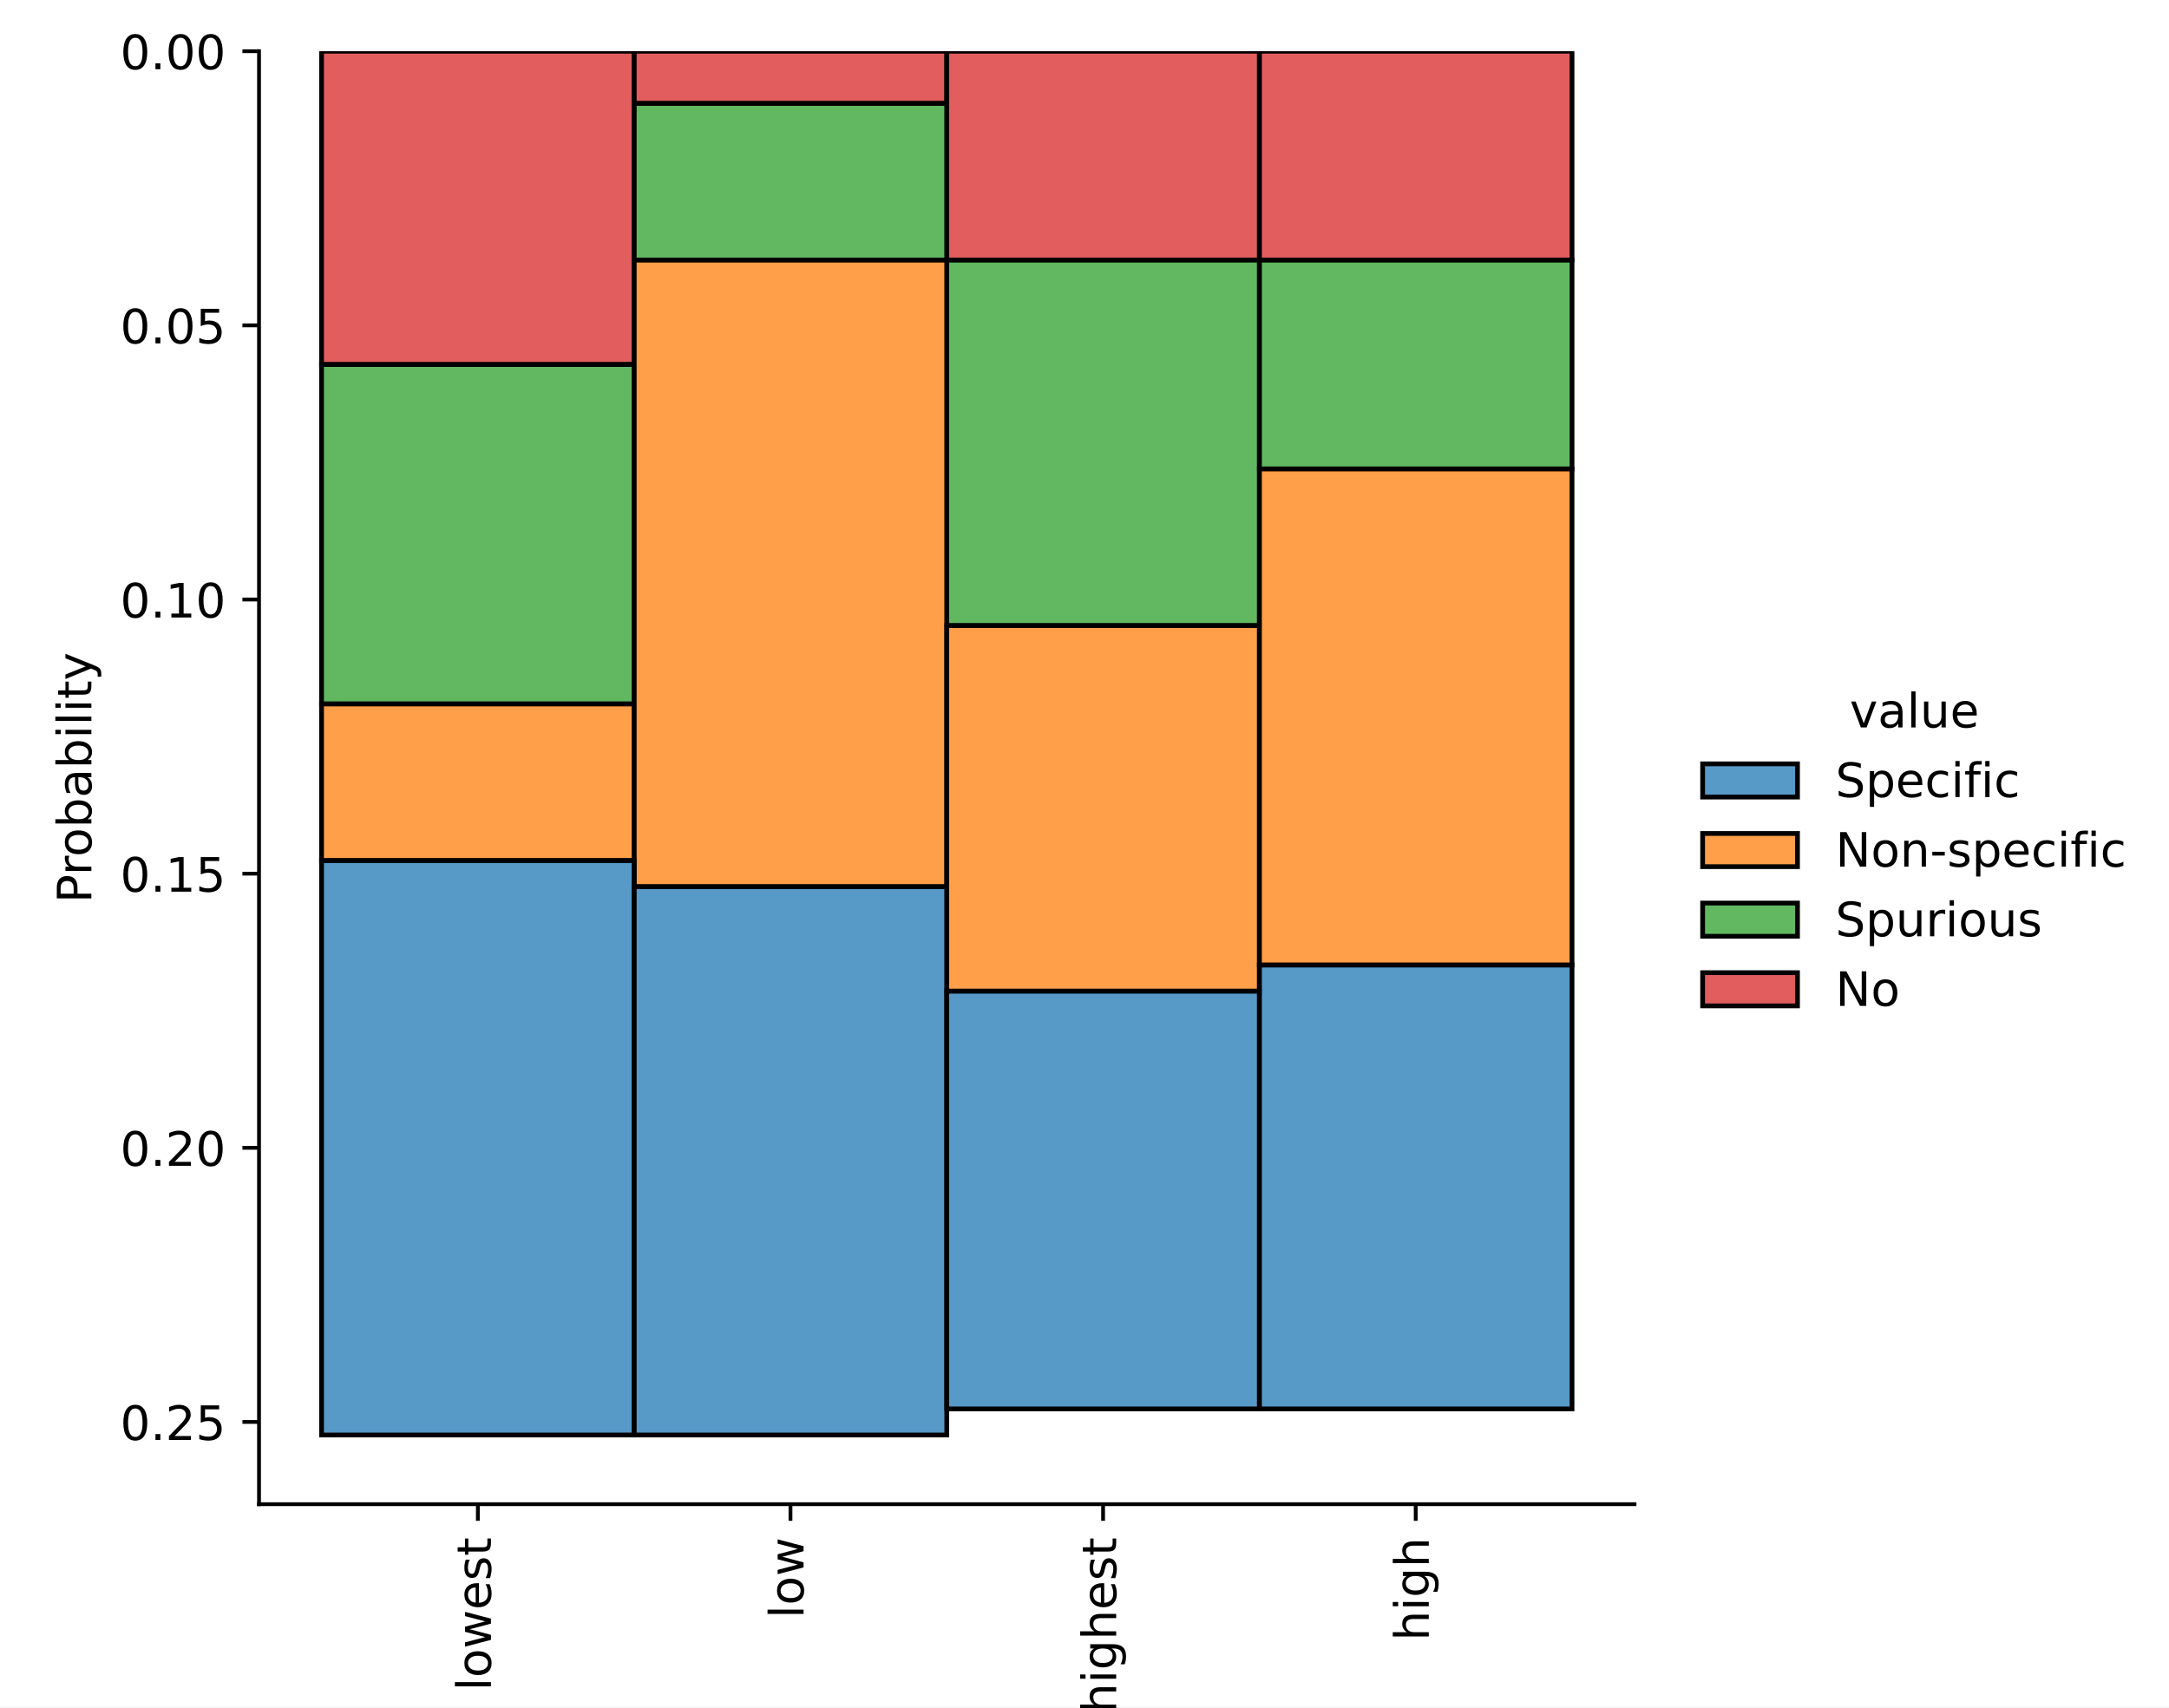
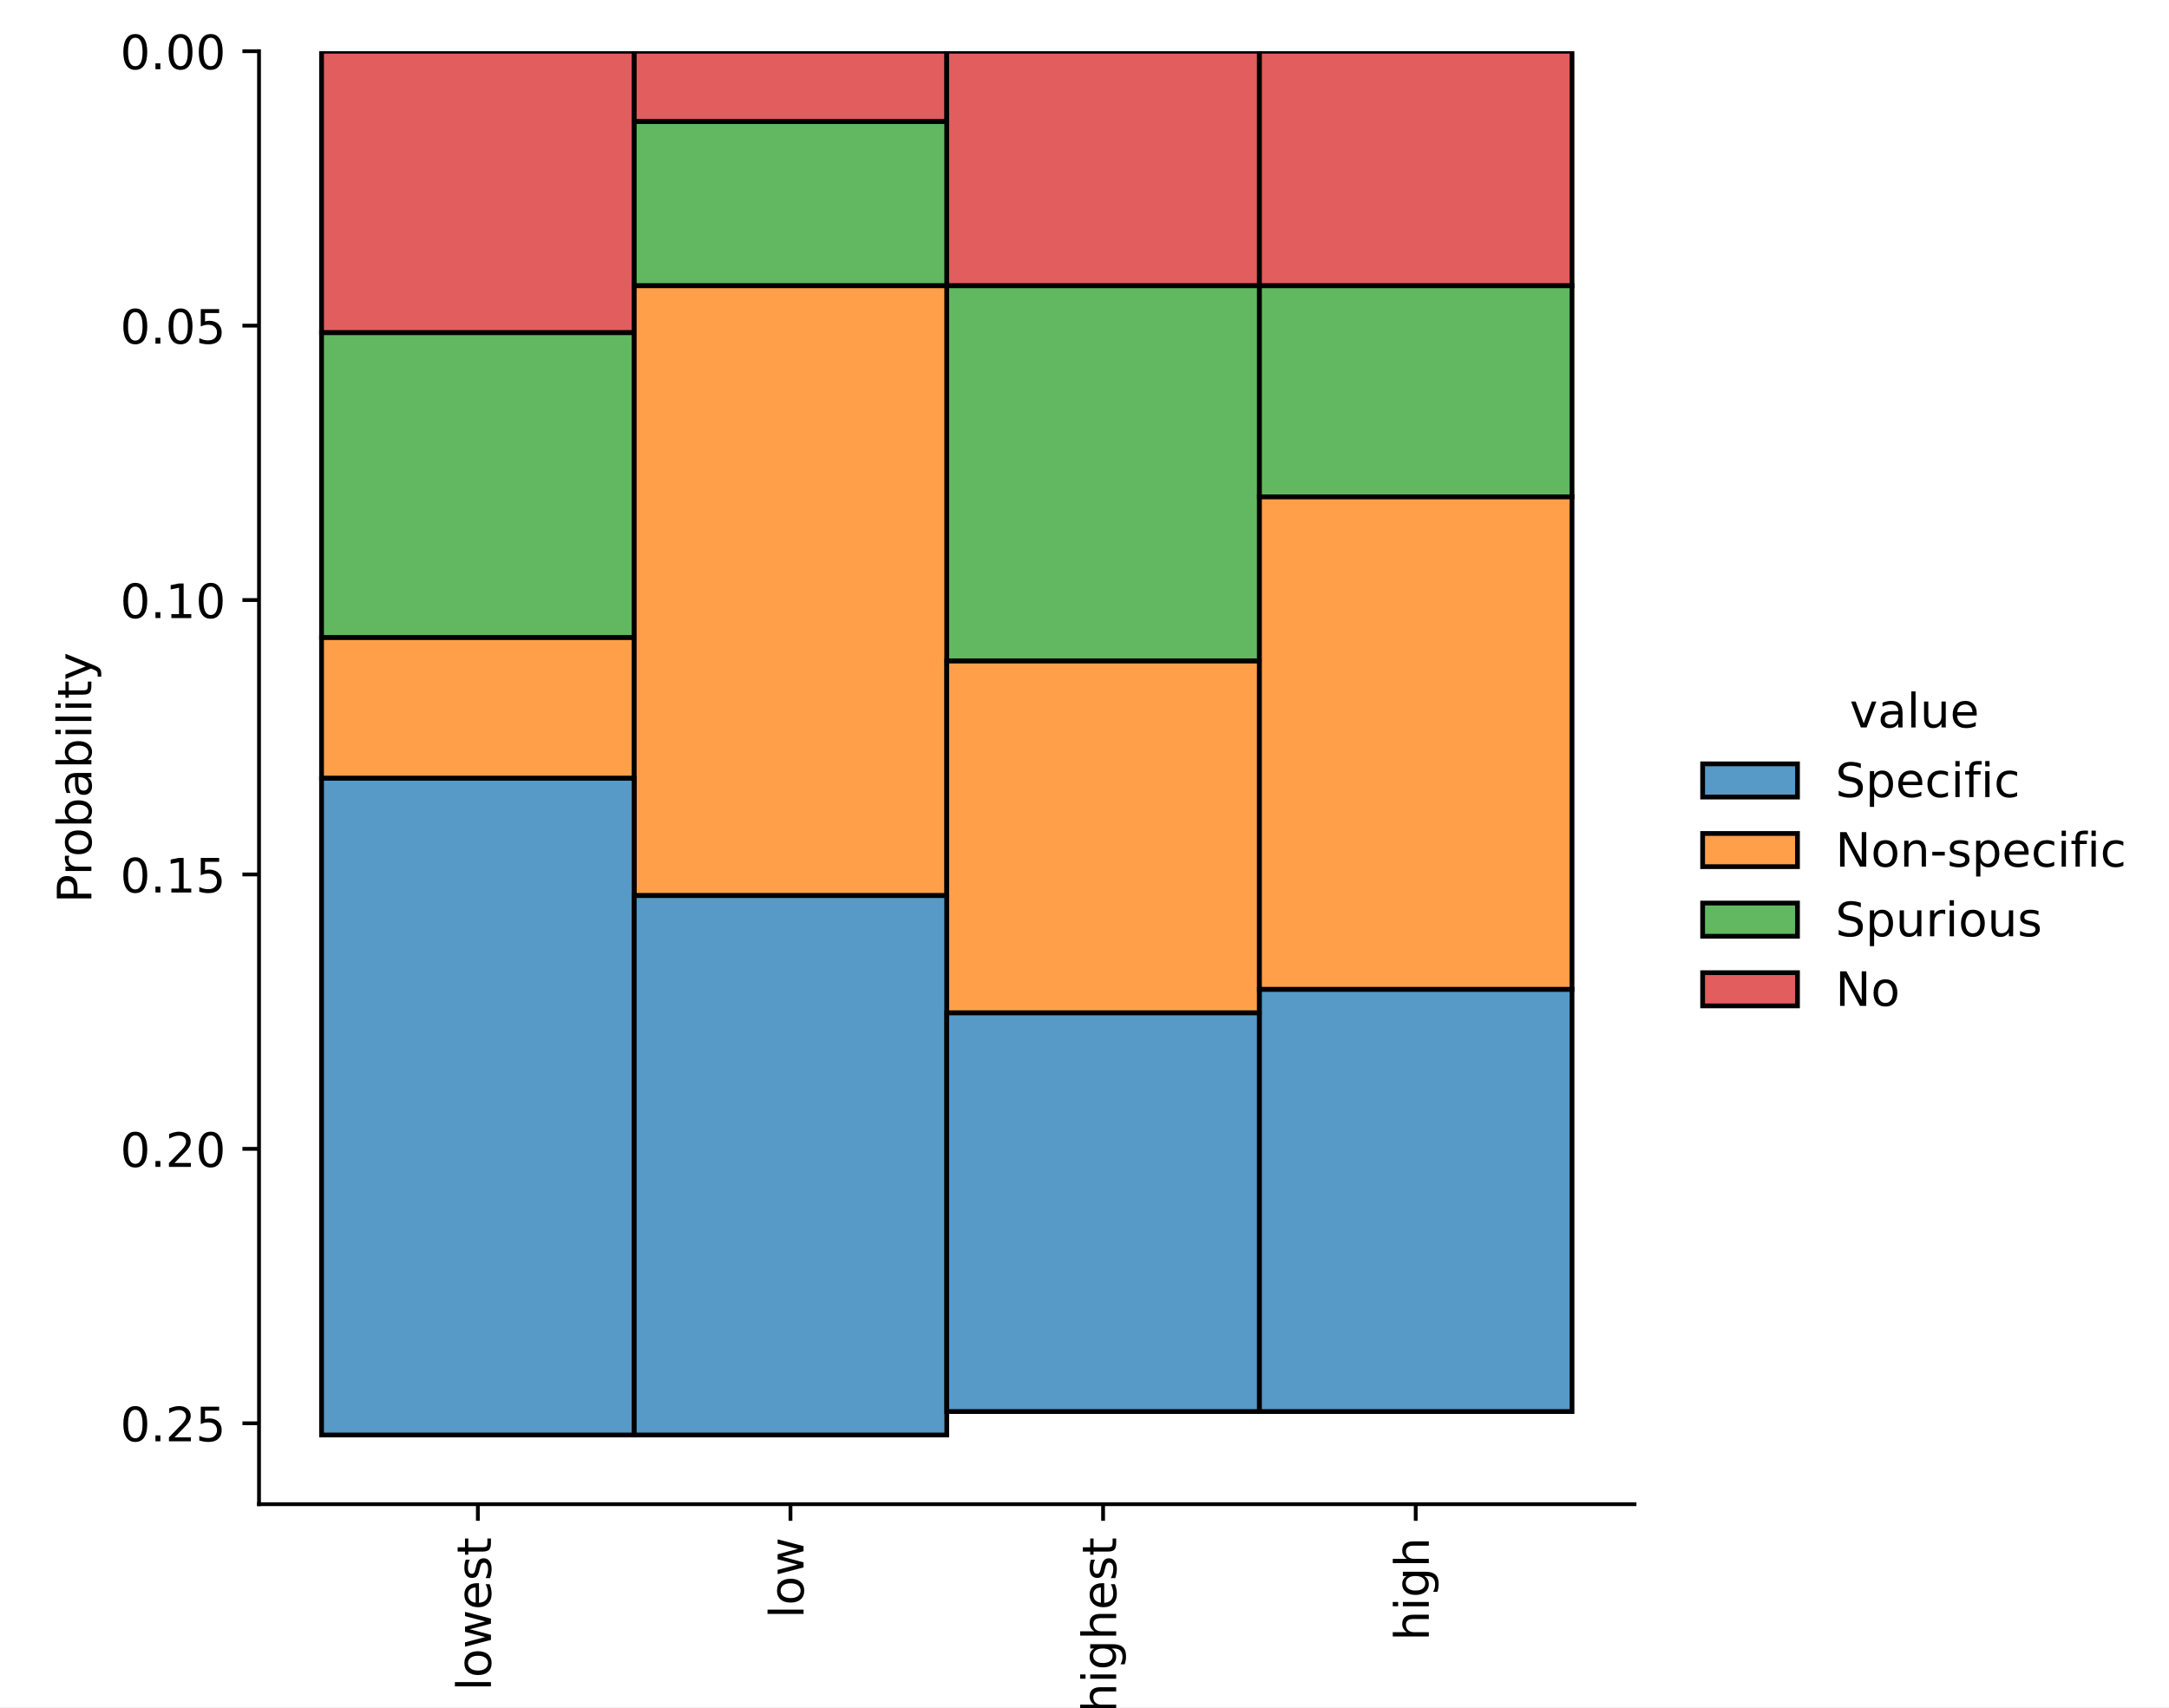
<svg xmlns="http://www.w3.org/2000/svg" xmlns:xlink="http://www.w3.org/1999/xlink" width="457.312pt" height="360pt" viewBox="0 0 457.312 360" version="1.1">
  <defs>
    <style type="text/css">*{stroke-linejoin: round; stroke-linecap: butt}</style>
  </defs>
  <g id="figure_1">
    <g id="patch_1">
      <path d="M 0 360  L 457.312 360  L 457.312 0  L 0 0  z " style="fill: #ffffff" />
    </g>
    <g id="axes_1">
      <g id="patch_2">
        <path d="M 54.612 317.2  L 344.627 317.2  L 344.627 10.8  L 54.612 10.8  z " style="fill: #ffffff" />
      </g>
      <g id="patch_3">
-         <path d="M 67.795 10.8  L 133.707 10.8  L 133.707 76.87  L 67.795 76.87  z " clip-path="url(#p7edc82c109)" style="fill: #d62728; fill-opacity: 0.75; stroke: #000000; stroke-linejoin: miter" />
+         <path d="M 67.795 10.8  L 133.707 10.8  L 133.707 70.151  L 67.795 70.151  z " clip-path="url(#p62bb22d49c)" style="fill: #d62728; fill-opacity: 0.75; stroke: #000000; stroke-linejoin: miter" />
      </g>
      <g id="patch_4">
-         <path d="M 133.707 10.8  L 199.62 10.8  L 199.62 21.812  L 133.707 21.812  z " clip-path="url(#p7edc82c109)" style="fill: #d62728; fill-opacity: 0.75; stroke: #000000; stroke-linejoin: miter" />
+         <path d="M 133.707 10.8  L 199.62 10.8  L 199.62 25.638  L 133.707 25.638  z " clip-path="url(#p62bb22d49c)" style="fill: #d62728; fill-opacity: 0.75; stroke: #000000; stroke-linejoin: miter" />
      </g>
      <g id="patch_5">
-         <path d="M 199.62 10.8  L 265.532 10.8  L 265.532 54.847  L 199.62 54.847  z " clip-path="url(#p7edc82c109)" style="fill: #d62728; fill-opacity: 0.75; stroke: #000000; stroke-linejoin: miter" />
+         <path d="M 199.62 10.8  L 265.532 10.8  L 265.532 60.259  L 199.62 60.259  z " clip-path="url(#p62bb22d49c)" style="fill: #d62728; fill-opacity: 0.75; stroke: #000000; stroke-linejoin: miter" />
      </g>
      <g id="patch_6">
-         <path d="M 265.532 10.8  L 331.444 10.8  L 331.444 54.847  L 265.532 54.847  z " clip-path="url(#p7edc82c109)" style="fill: #d62728; fill-opacity: 0.75; stroke: #000000; stroke-linejoin: miter" />
+         <path d="M 265.532 10.8  L 331.444 10.8  L 331.444 60.259  L 265.532 60.259  z " clip-path="url(#p62bb22d49c)" style="fill: #d62728; fill-opacity: 0.75; stroke: #000000; stroke-linejoin: miter" />
      </g>
      <g id="patch_7">
-         <path d="M 67.795 76.87  L 133.707 76.87  L 133.707 148.446  L 67.795 148.446  z " clip-path="url(#p7edc82c109)" style="fill: #2ca02c; fill-opacity: 0.75; stroke: #000000; stroke-linejoin: miter" />
+         <path d="M 67.795 70.151  L 133.707 70.151  L 133.707 134.448  L 67.795 134.448  z " clip-path="url(#p62bb22d49c)" style="fill: #2ca02c; fill-opacity: 0.75; stroke: #000000; stroke-linejoin: miter" />
      </g>
      <g id="patch_8">
-         <path d="M 133.707 21.812  L 199.62 21.812  L 199.62 54.847  L 133.707 54.847  z " clip-path="url(#p7edc82c109)" style="fill: #2ca02c; fill-opacity: 0.75; stroke: #000000; stroke-linejoin: miter" />
+         <path d="M 133.707 25.638  L 199.62 25.638  L 199.62 60.259  L 133.707 60.259  z " clip-path="url(#p62bb22d49c)" style="fill: #2ca02c; fill-opacity: 0.75; stroke: #000000; stroke-linejoin: miter" />
      </g>
      <g id="patch_9">
-         <path d="M 199.62 54.847  L 265.532 54.847  L 265.532 131.928  L 199.62 131.928  z " clip-path="url(#p7edc82c109)" style="fill: #2ca02c; fill-opacity: 0.75; stroke: #000000; stroke-linejoin: miter" />
+         <path d="M 199.62 60.259  L 265.532 60.259  L 265.532 139.394  L 199.62 139.394  z " clip-path="url(#p62bb22d49c)" style="fill: #2ca02c; fill-opacity: 0.75; stroke: #000000; stroke-linejoin: miter" />
      </g>
      <g id="patch_10">
-         <path d="M 265.532 54.847  L 331.444 54.847  L 331.444 98.893  L 265.532 98.893  z " clip-path="url(#p7edc82c109)" style="fill: #2ca02c; fill-opacity: 0.75; stroke: #000000; stroke-linejoin: miter" />
+         <path d="M 265.532 60.259  L 331.444 60.259  L 331.444 104.773  L 265.532 104.773  z " clip-path="url(#p62bb22d49c)" style="fill: #2ca02c; fill-opacity: 0.75; stroke: #000000; stroke-linejoin: miter" />
      </g>
      <g id="patch_11">
-         <path d="M 67.795 148.446  L 133.707 148.446  L 133.707 181.481  L 67.795 181.481  z " clip-path="url(#p7edc82c109)" style="fill: #ff7f0e; fill-opacity: 0.75; stroke: #000000; stroke-linejoin: miter" />
+         <path d="M 67.795 134.448  L 133.707 134.448  L 133.707 164.124  L 67.795 164.124  z " clip-path="url(#p62bb22d49c)" style="fill: #ff7f0e; fill-opacity: 0.75; stroke: #000000; stroke-linejoin: miter" />
      </g>
      <g id="patch_12">
-         <path d="M 133.707 54.847  L 199.62 54.847  L 199.62 186.987  L 133.707 186.987  z " clip-path="url(#p7edc82c109)" style="fill: #ff7f0e; fill-opacity: 0.75; stroke: #000000; stroke-linejoin: miter" />
+         <path d="M 133.707 60.259  L 199.62 60.259  L 199.62 188.853  L 133.707 188.853  z " clip-path="url(#p62bb22d49c)" style="fill: #ff7f0e; fill-opacity: 0.75; stroke: #000000; stroke-linejoin: miter" />
      </g>
      <g id="patch_13">
-         <path d="M 199.62 131.928  L 265.532 131.928  L 265.532 209.01  L 199.62 209.01  z " clip-path="url(#p7edc82c109)" style="fill: #ff7f0e; fill-opacity: 0.75; stroke: #000000; stroke-linejoin: miter" />
+         <path d="M 199.62 139.394  L 265.532 139.394  L 265.532 213.583  L 199.62 213.583  z " clip-path="url(#p62bb22d49c)" style="fill: #ff7f0e; fill-opacity: 0.75; stroke: #000000; stroke-linejoin: miter" />
      </g>
      <g id="patch_14">
-         <path d="M 265.532 98.893  L 331.444 98.893  L 331.444 203.504  L 265.532 203.504  z " clip-path="url(#p7edc82c109)" style="fill: #ff7f0e; fill-opacity: 0.75; stroke: #000000; stroke-linejoin: miter" />
+         <path d="M 265.532 104.773  L 331.444 104.773  L 331.444 208.637  L 265.532 208.637  z " clip-path="url(#p62bb22d49c)" style="fill: #ff7f0e; fill-opacity: 0.75; stroke: #000000; stroke-linejoin: miter" />
      </g>
      <g id="patch_15">
-         <path d="M 67.795 181.481  L 133.707 181.481  L 133.707 302.61  L 67.795 302.61  z " clip-path="url(#p7edc82c109)" style="fill: #1f77b4; fill-opacity: 0.75; stroke: #000000; stroke-linejoin: miter" />
+         <path d="M 67.795 164.124  L 133.707 164.124  L 133.707 302.61  L 67.795 302.61  z " clip-path="url(#p62bb22d49c)" style="fill: #1f77b4; fill-opacity: 0.75; stroke: #000000; stroke-linejoin: miter" />
      </g>
      <g id="patch_16">
-         <path d="M 133.707 186.987  L 199.62 186.987  L 199.62 302.61  L 133.707 302.61  z " clip-path="url(#p7edc82c109)" style="fill: #1f77b4; fill-opacity: 0.75; stroke: #000000; stroke-linejoin: miter" />
+         <path d="M 133.707 188.853  L 199.62 188.853  L 199.62 302.61  L 133.707 302.61  z " clip-path="url(#p62bb22d49c)" style="fill: #1f77b4; fill-opacity: 0.75; stroke: #000000; stroke-linejoin: miter" />
      </g>
      <g id="patch_17">
-         <path d="M 199.62 209.01  L 265.532 209.01  L 265.532 297.104  L 199.62 297.104  z " clip-path="url(#p7edc82c109)" style="fill: #1f77b4; fill-opacity: 0.75; stroke: #000000; stroke-linejoin: miter" />
+         <path d="M 199.62 213.583  L 265.532 213.583  L 265.532 297.664  L 199.62 297.664  z " clip-path="url(#p62bb22d49c)" style="fill: #1f77b4; fill-opacity: 0.75; stroke: #000000; stroke-linejoin: miter" />
      </g>
      <g id="patch_18">
-         <path d="M 265.532 203.504  L 331.444 203.504  L 331.444 297.104  L 265.532 297.104  z " clip-path="url(#p7edc82c109)" style="fill: #1f77b4; fill-opacity: 0.75; stroke: #000000; stroke-linejoin: miter" />
+         <path d="M 265.532 208.637  L 331.444 208.637  L 331.444 297.664  L 265.532 297.664  z " clip-path="url(#p62bb22d49c)" style="fill: #1f77b4; fill-opacity: 0.75; stroke: #000000; stroke-linejoin: miter" />
      </g>
      <g id="matplotlib.axis_1">
        <g id="xtick_1">
          <g id="line2d_1">
            <defs>
-               <path id="m753f024789" d="M 0 0  L 0 3.5  " style="stroke: #000000; stroke-width: 0.8" />
+               <path id="md281881dbe" d="M 0 0  L 0 3.5  " style="stroke: #000000; stroke-width: 0.8" />
            </defs>
            <g>
-               <use xlink:href="#m753f024789" x="100.751" y="317.2" style="stroke: #000000; stroke-width: 0.8" />
+               <use xlink:href="#md281881dbe" x="100.751" y="317.2" style="stroke: #000000; stroke-width: 0.8" />
            </g>
          </g>
          <g id="text_1">
            <g transform="translate(103.5105 356.5578) rotate(-90) scale(0.1 -0.1)">
              <defs>
                <path id="DejaVuSans-6c" d="M 603 4863  L 1178 4863  L 1178 0  L 603 0  L 603 4863  z " transform="scale(0.015625)" />
                <path id="DejaVuSans-6f" d="M 1959 3097  Q 1497 3097 1228 2736  Q 959 2375 959 1747  Q 959 1119 1226 758  Q 1494 397 1959 397  Q 2419 397 2687 759  Q 2956 1122 2956 1747  Q 2956 2369 2687 2733  Q 2419 3097 1959 3097  z M 1959 3584  Q 2709 3584 3137 3096  Q 3566 2609 3566 1747  Q 3566 888 3137 398  Q 2709 -91 1959 -91  Q 1206 -91 779 398  Q 353 888 353 1747  Q 353 2609 779 3096  Q 1206 3584 1959 3584  z " transform="scale(0.015625)" />
                <path id="DejaVuSans-77" d="M 269 3500  L 844 3500  L 1563 769  L 2278 3500  L 2956 3500  L 3675 769  L 4391 3500  L 4966 3500  L 4050 0  L 3372 0  L 2619 2869  L 1863 0  L 1184 0  L 269 3500  z " transform="scale(0.015625)" />
                <path id="DejaVuSans-65" d="M 3597 1894  L 3597 1613  L 953 1613  Q 991 1019 1311 708  Q 1631 397 2203 397  Q 2534 397 2845 478  Q 3156 559 3463 722  L 3463 178  Q 3153 47 2828 -22  Q 2503 -91 2169 -91  Q 1331 -91 842 396  Q 353 884 353 1716  Q 353 2575 817 3079  Q 1281 3584 2069 3584  Q 2775 3584 3186 3129  Q 3597 2675 3597 1894  z M 3022 2063  Q 3016 2534 2758 2815  Q 2500 3097 2075 3097  Q 1594 3097 1305 2825  Q 1016 2553 972 2059  L 3022 2063  z " transform="scale(0.015625)" />
                <path id="DejaVuSans-73" d="M 2834 3397  L 2834 2853  Q 2591 2978 2328 3040  Q 2066 3103 1784 3103  Q 1356 3103 1142 2972  Q 928 2841 928 2578  Q 928 2378 1081 2264  Q 1234 2150 1697 2047  L 1894 2003  Q 2506 1872 2764 1633  Q 3022 1394 3022 966  Q 3022 478 2636 193  Q 2250 -91 1575 -91  Q 1294 -91 989 -36  Q 684 19 347 128  L 347 722  Q 666 556 975 473  Q 1284 391 1588 391  Q 1994 391 2212 530  Q 2431 669 2431 922  Q 2431 1156 2273 1281  Q 2116 1406 1581 1522  L 1381 1569  Q 847 1681 609 1914  Q 372 2147 372 2553  Q 372 3047 722 3315  Q 1072 3584 1716 3584  Q 2034 3584 2315 3537  Q 2597 3491 2834 3397  z " transform="scale(0.015625)" />
                <path id="DejaVuSans-74" d="M 1172 4494  L 1172 3500  L 2356 3500  L 2356 3053  L 1172 3053  L 1172 1153  Q 1172 725 1289 603  Q 1406 481 1766 481  L 2356 481  L 2356 0  L 1766 0  Q 1100 0 847 248  Q 594 497 594 1153  L 594 3053  L 172 3053  L 172 3500  L 594 3500  L 594 4494  L 1172 4494  z " transform="scale(0.015625)" />
              </defs>
              <use xlink:href="#DejaVuSans-6c" />
              <use xlink:href="#DejaVuSans-6f" transform="translate(27.7832 0)" />
              <use xlink:href="#DejaVuSans-77" transform="translate(88.96484 0)" />
              <use xlink:href="#DejaVuSans-65" transform="translate(170.752 0)" />
              <use xlink:href="#DejaVuSans-73" transform="translate(232.2754 0)" />
              <use xlink:href="#DejaVuSans-74" transform="translate(284.375 0)" />
            </g>
          </g>
        </g>
        <g id="xtick_2">
          <g id="line2d_2">
            <g>
-               <use xlink:href="#m753f024789" x="166.664" y="317.2" style="stroke: #000000; stroke-width: 0.8" />
+               <use xlink:href="#md281881dbe" x="166.664" y="317.2" style="stroke: #000000; stroke-width: 0.8" />
            </g>
          </g>
          <g id="text_2">
            <g transform="translate(169.4229 341.275) rotate(-90) scale(0.1 -0.1)">
              <use xlink:href="#DejaVuSans-6c" />
              <use xlink:href="#DejaVuSans-6f" transform="translate(27.7832 0)" />
              <use xlink:href="#DejaVuSans-77" transform="translate(88.96484 0)" />
            </g>
          </g>
        </g>
        <g id="xtick_3">
          <g id="line2d_3">
            <g>
-               <use xlink:href="#m753f024789" x="232.576" y="317.2" style="stroke: #000000; stroke-width: 0.8" />
+               <use xlink:href="#md281881dbe" x="232.576" y="317.2" style="stroke: #000000; stroke-width: 0.8" />
            </g>
          </g>
          <g id="text_3">
            <g transform="translate(235.3352 361.2844) rotate(-90) scale(0.1 -0.1)">
              <defs>
                <path id="DejaVuSans-68" d="M 3513 2113  L 3513 0  L 2938 0  L 2938 2094  Q 2938 2591 2744 2837  Q 2550 3084 2163 3084  Q 1697 3084 1428 2787  Q 1159 2491 1159 1978  L 1159 0  L 581 0  L 581 4863  L 1159 4863  L 1159 2956  Q 1366 3272 1645 3428  Q 1925 3584 2291 3584  Q 2894 3584 3203 3211  Q 3513 2838 3513 2113  z " transform="scale(0.015625)" />
                <path id="DejaVuSans-69" d="M 603 3500  L 1178 3500  L 1178 0  L 603 0  L 603 3500  z M 603 4863  L 1178 4863  L 1178 4134  L 603 4134  L 603 4863  z " transform="scale(0.015625)" />
                <path id="DejaVuSans-67" d="M 2906 1791  Q 2906 2416 2648 2759  Q 2391 3103 1925 3103  Q 1463 3103 1205 2759  Q 947 2416 947 1791  Q 947 1169 1205 825  Q 1463 481 1925 481  Q 2391 481 2648 825  Q 2906 1169 2906 1791  z M 3481 434  Q 3481 -459 3084 -895  Q 2688 -1331 1869 -1331  Q 1566 -1331 1297 -1286  Q 1028 -1241 775 -1147  L 775 -588  Q 1028 -725 1275 -790  Q 1522 -856 1778 -856  Q 2344 -856 2625 -561  Q 2906 -266 2906 331  L 2906 616  Q 2728 306 2450 153  Q 2172 0 1784 0  Q 1141 0 747 490  Q 353 981 353 1791  Q 353 2603 747 3093  Q 1141 3584 1784 3584  Q 2172 3584 2450 3431  Q 2728 3278 2906 2969  L 2906 3500  L 3481 3500  L 3481 434  z " transform="scale(0.015625)" />
              </defs>
              <use xlink:href="#DejaVuSans-68" />
              <use xlink:href="#DejaVuSans-69" transform="translate(63.37891 0)" />
              <use xlink:href="#DejaVuSans-67" transform="translate(91.16211 0)" />
              <use xlink:href="#DejaVuSans-68" transform="translate(154.6387 0)" />
              <use xlink:href="#DejaVuSans-65" transform="translate(218.0176 0)" />
              <use xlink:href="#DejaVuSans-73" transform="translate(279.541 0)" />
              <use xlink:href="#DejaVuSans-74" transform="translate(331.6406 0)" />
            </g>
          </g>
        </g>
        <g id="xtick_4">
          <g id="line2d_4">
            <g>
-               <use xlink:href="#m753f024789" x="298.488" y="317.2" style="stroke: #000000; stroke-width: 0.8" />
+               <use xlink:href="#md281881dbe" x="298.488" y="317.2" style="stroke: #000000; stroke-width: 0.8" />
            </g>
          </g>
          <g id="text_4">
            <g transform="translate(301.2476 346.0016) rotate(-90) scale(0.1 -0.1)">
              <use xlink:href="#DejaVuSans-68" />
              <use xlink:href="#DejaVuSans-69" transform="translate(63.37891 0)" />
              <use xlink:href="#DejaVuSans-67" transform="translate(91.16211 0)" />
              <use xlink:href="#DejaVuSans-68" transform="translate(154.6387 0)" />
            </g>
          </g>
        </g>
        <g id="text_5">
          <g transform="translate(179.4478 372.8828) scale(0.1 -0.1)">
            <defs>
              <path id="DejaVuSans-76" d="M 191 3500  L 800 3500  L 1894 563  L 2988 3500  L 3597 3500  L 2284 0  L 1503 0  L 191 3500  z " transform="scale(0.015625)" />
              <path id="DejaVuSans-61" d="M 2194 1759  Q 1497 1759 1228 1600  Q 959 1441 959 1056  Q 959 750 1161 570  Q 1363 391 1709 391  Q 2188 391 2477 730  Q 2766 1069 2766 1631  L 2766 1759  L 2194 1759  z M 3341 1997  L 3341 0  L 2766 0  L 2766 531  Q 2569 213 2275 61  Q 1981 -91 1556 -91  Q 1019 -91 701 211  Q 384 513 384 1019  Q 384 1609 779 1909  Q 1175 2209 1959 2209  L 2766 2209  L 2766 2266  Q 2766 2663 2505 2880  Q 2244 3097 1772 3097  Q 1472 3097 1187 3025  Q 903 2953 641 2809  L 641 3341  Q 956 3463 1253 3523  Q 1550 3584 1831 3584  Q 2591 3584 2966 3190  Q 3341 2797 3341 1997  z " transform="scale(0.015625)" />
              <path id="DejaVuSans-72" d="M 2631 2963  Q 2534 3019 2420 3045  Q 2306 3072 2169 3072  Q 1681 3072 1420 2755  Q 1159 2438 1159 1844  L 1159 0  L 581 0  L 581 3500  L 1159 3500  L 1159 2956  Q 1341 3275 1631 3429  Q 1922 3584 2338 3584  Q 2397 3584 2469 3576  Q 2541 3569 2628 3553  L 2631 2963  z " transform="scale(0.015625)" />
              <path id="DejaVuSans-62" d="M 3116 1747  Q 3116 2381 2855 2742  Q 2594 3103 2138 3103  Q 1681 3103 1420 2742  Q 1159 2381 1159 1747  Q 1159 1113 1420 752  Q 1681 391 2138 391  Q 2594 391 2855 752  Q 3116 1113 3116 1747  z M 1159 2969  Q 1341 3281 1617 3432  Q 1894 3584 2278 3584  Q 2916 3584 3314 3078  Q 3713 2572 3713 1747  Q 3713 922 3314 415  Q 2916 -91 2278 -91  Q 1894 -91 1617 61  Q 1341 213 1159 525  L 1159 0  L 581 0  L 581 4863  L 1159 4863  L 1159 2969  z " transform="scale(0.015625)" />
            </defs>
            <use xlink:href="#DejaVuSans-76" />
            <use xlink:href="#DejaVuSans-61" transform="translate(59.17969 0)" />
            <use xlink:href="#DejaVuSans-72" transform="translate(120.459 0)" />
            <use xlink:href="#DejaVuSans-69" transform="translate(161.5723 0)" />
            <use xlink:href="#DejaVuSans-61" transform="translate(189.3555 0)" />
            <use xlink:href="#DejaVuSans-62" transform="translate(250.6348 0)" />
            <use xlink:href="#DejaVuSans-6c" transform="translate(314.1113 0)" />
            <use xlink:href="#DejaVuSans-65" transform="translate(341.8945 0)" />
          </g>
        </g>
      </g>
      <g id="matplotlib.axis_2">
        <g id="ytick_1">
          <g id="line2d_5">
            <defs>
-               <path id="m25f147cc01" d="M 0 0  L -3.5 0  " style="stroke: #000000; stroke-width: 0.8" />
+               <path id="m4ad76959d7" d="M 0 0  L -3.5 0  " style="stroke: #000000; stroke-width: 0.8" />
            </defs>
            <g>
-               <use xlink:href="#m25f147cc01" x="54.612" y="10.8" style="stroke: #000000; stroke-width: 0.8" />
+               <use xlink:href="#m4ad76959d7" x="54.612" y="10.8" style="stroke: #000000; stroke-width: 0.8" />
            </g>
          </g>
          <g id="text_6">
            <g transform="translate(25.34688 14.59922) scale(0.1 -0.1)">
              <defs>
                <path id="DejaVuSans-30" d="M 2034 4250  Q 1547 4250 1301 3770  Q 1056 3291 1056 2328  Q 1056 1369 1301 889  Q 1547 409 2034 409  Q 2525 409 2770 889  Q 3016 1369 3016 2328  Q 3016 3291 2770 3770  Q 2525 4250 2034 4250  z M 2034 4750  Q 2819 4750 3233 4129  Q 3647 3509 3647 2328  Q 3647 1150 3233 529  Q 2819 -91 2034 -91  Q 1250 -91 836 529  Q 422 1150 422 2328  Q 422 3509 836 4129  Q 1250 4750 2034 4750  z " transform="scale(0.015625)" />
                <path id="DejaVuSans-2e" d="M 684 794  L 1344 794  L 1344 0  L 684 0  L 684 794  z " transform="scale(0.015625)" />
              </defs>
              <use xlink:href="#DejaVuSans-30" />
              <use xlink:href="#DejaVuSans-2e" transform="translate(63.62305 0)" />
              <use xlink:href="#DejaVuSans-30" transform="translate(95.41016 0)" />
              <use xlink:href="#DejaVuSans-30" transform="translate(159.0332 0)" />
            </g>
          </g>
        </g>
        <g id="ytick_2">
          <g id="line2d_6">
            <g>
-               <use xlink:href="#m25f147cc01" x="54.612" y="68.611" style="stroke: #000000; stroke-width: 0.8" />
+               <use xlink:href="#m4ad76959d7" x="54.612" y="68.667" style="stroke: #000000; stroke-width: 0.8" />
            </g>
          </g>
          <g id="text_7">
-             <g transform="translate(25.34688 72.41054) scale(0.1 -0.1)">
+             <g transform="translate(25.34688 72.46653) scale(0.1 -0.1)">
              <defs>
                <path id="DejaVuSans-35" d="M 691 4666  L 3169 4666  L 3169 4134  L 1269 4134  L 1269 2991  Q 1406 3038 1543 3061  Q 1681 3084 1819 3084  Q 2600 3084 3056 2656  Q 3513 2228 3513 1497  Q 3513 744 3044 326  Q 2575 -91 1722 -91  Q 1428 -91 1123 -41  Q 819 9 494 109  L 494 744  Q 775 591 1075 516  Q 1375 441 1709 441  Q 2250 441 2565 725  Q 2881 1009 2881 1497  Q 2881 1984 2565 2268  Q 2250 2553 1709 2553  Q 1456 2553 1204 2497  Q 953 2441 691 2322  L 691 4666  z " transform="scale(0.015625)" />
              </defs>
              <use xlink:href="#DejaVuSans-30" />
              <use xlink:href="#DejaVuSans-2e" transform="translate(63.62305 0)" />
              <use xlink:href="#DejaVuSans-30" transform="translate(95.41016 0)" />
              <use xlink:href="#DejaVuSans-35" transform="translate(159.0332 0)" />
            </g>
          </g>
        </g>
        <g id="ytick_3">
          <g id="line2d_7">
            <g>
-               <use xlink:href="#m25f147cc01" x="54.612" y="126.423" style="stroke: #000000; stroke-width: 0.8" />
+               <use xlink:href="#m4ad76959d7" x="54.612" y="126.535" style="stroke: #000000; stroke-width: 0.8" />
            </g>
          </g>
          <g id="text_8">
-             <g transform="translate(25.34688 130.2219) scale(0.1 -0.1)">
+             <g transform="translate(25.34688 130.3338) scale(0.1 -0.1)">
              <defs>
                <path id="DejaVuSans-31" d="M 794 531  L 1825 531  L 1825 4091  L 703 3866  L 703 4441  L 1819 4666  L 2450 4666  L 2450 531  L 3481 531  L 3481 0  L 794 0  L 794 531  z " transform="scale(0.015625)" />
              </defs>
              <use xlink:href="#DejaVuSans-30" />
              <use xlink:href="#DejaVuSans-2e" transform="translate(63.62305 0)" />
              <use xlink:href="#DejaVuSans-31" transform="translate(95.41016 0)" />
              <use xlink:href="#DejaVuSans-30" transform="translate(159.0332 0)" />
            </g>
          </g>
        </g>
        <g id="ytick_4">
          <g id="line2d_8">
            <g>
-               <use xlink:href="#m25f147cc01" x="54.612" y="184.234" style="stroke: #000000; stroke-width: 0.8" />
+               <use xlink:href="#m4ad76959d7" x="54.612" y="184.402" style="stroke: #000000; stroke-width: 0.8" />
            </g>
          </g>
          <g id="text_9">
-             <g transform="translate(25.34688 188.0332) scale(0.1 -0.1)">
+             <g transform="translate(25.34688 188.2012) scale(0.1 -0.1)">
              <use xlink:href="#DejaVuSans-30" />
              <use xlink:href="#DejaVuSans-2e" transform="translate(63.62305 0)" />
              <use xlink:href="#DejaVuSans-31" transform="translate(95.41016 0)" />
              <use xlink:href="#DejaVuSans-35" transform="translate(159.0332 0)" />
            </g>
          </g>
        </g>
        <g id="ytick_5">
          <g id="line2d_9">
            <g>
-               <use xlink:href="#m25f147cc01" x="54.612" y="242.045" style="stroke: #000000; stroke-width: 0.8" />
+               <use xlink:href="#m4ad76959d7" x="54.612" y="242.269" style="stroke: #000000; stroke-width: 0.8" />
            </g>
          </g>
          <g id="text_10">
-             <g transform="translate(25.34688 245.8445) scale(0.1 -0.1)">
+             <g transform="translate(25.34688 246.0685) scale(0.1 -0.1)">
              <defs>
                <path id="DejaVuSans-32" d="M 1228 531  L 3431 531  L 3431 0  L 469 0  L 469 531  Q 828 903 1448 1529  Q 2069 2156 2228 2338  Q 2531 2678 2651 2914  Q 2772 3150 2772 3378  Q 2772 3750 2511 3984  Q 2250 4219 1831 4219  Q 1534 4219 1204 4116  Q 875 4013 500 3803  L 500 4441  Q 881 4594 1212 4672  Q 1544 4750 1819 4750  Q 2544 4750 2975 4387  Q 3406 4025 3406 3419  Q 3406 3131 3298 2873  Q 3191 2616 2906 2266  Q 2828 2175 2409 1742  Q 1991 1309 1228 531  z " transform="scale(0.015625)" />
              </defs>
              <use xlink:href="#DejaVuSans-30" />
              <use xlink:href="#DejaVuSans-2e" transform="translate(63.62305 0)" />
              <use xlink:href="#DejaVuSans-32" transform="translate(95.41016 0)" />
              <use xlink:href="#DejaVuSans-30" transform="translate(159.0332 0)" />
            </g>
          </g>
        </g>
        <g id="ytick_6">
          <g id="line2d_10">
            <g>
-               <use xlink:href="#m25f147cc01" x="54.612" y="299.857" style="stroke: #000000; stroke-width: 0.8" />
+               <use xlink:href="#m4ad76959d7" x="54.612" y="300.137" style="stroke: #000000; stroke-width: 0.8" />
            </g>
          </g>
          <g id="text_11">
-             <g transform="translate(25.34688 303.6558) scale(0.1 -0.1)">
+             <g transform="translate(25.34688 303.9358) scale(0.1 -0.1)">
              <use xlink:href="#DejaVuSans-30" />
              <use xlink:href="#DejaVuSans-2e" transform="translate(63.62305 0)" />
              <use xlink:href="#DejaVuSans-32" transform="translate(95.41016 0)" />
              <use xlink:href="#DejaVuSans-35" transform="translate(159.0332 0)" />
            </g>
          </g>
        </g>
        <g id="text_12">
          <g transform="translate(19.26719 190.4289) rotate(-90) scale(0.1 -0.1)">
            <defs>
              <path id="DejaVuSans-50" d="M 1259 4147  L 1259 2394  L 2053 2394  Q 2494 2394 2734 2622  Q 2975 2850 2975 3272  Q 2975 3691 2734 3919  Q 2494 4147 2053 4147  L 1259 4147  z M 628 4666  L 2053 4666  Q 2838 4666 3239 4311  Q 3641 3956 3641 3272  Q 3641 2581 3239 2228  Q 2838 1875 2053 1875  L 1259 1875  L 1259 0  L 628 0  L 628 4666  z " transform="scale(0.015625)" />
              <path id="DejaVuSans-79" d="M 2059 -325  Q 1816 -950 1584 -1140  Q 1353 -1331 966 -1331  L 506 -1331  L 506 -850  L 844 -850  Q 1081 -850 1212 -737  Q 1344 -625 1503 -206  L 1606 56  L 191 3500  L 800 3500  L 1894 763  L 2988 3500  L 3597 3500  L 2059 -325  z " transform="scale(0.015625)" />
            </defs>
            <use xlink:href="#DejaVuSans-50" />
            <use xlink:href="#DejaVuSans-72" transform="translate(58.55273 0)" />
            <use xlink:href="#DejaVuSans-6f" transform="translate(97.41602 0)" />
            <use xlink:href="#DejaVuSans-62" transform="translate(158.5977 0)" />
            <use xlink:href="#DejaVuSans-61" transform="translate(222.0742 0)" />
            <use xlink:href="#DejaVuSans-62" transform="translate(283.3535 0)" />
            <use xlink:href="#DejaVuSans-69" transform="translate(346.8301 0)" />
            <use xlink:href="#DejaVuSans-6c" transform="translate(374.6133 0)" />
            <use xlink:href="#DejaVuSans-69" transform="translate(402.3965 0)" />
            <use xlink:href="#DejaVuSans-74" transform="translate(430.1797 0)" />
            <use xlink:href="#DejaVuSans-79" transform="translate(469.3887 0)" />
          </g>
        </g>
      </g>
      <g id="patch_19">
        <path d="M 54.612 317.2  L 54.612 10.8  " style="fill: none; stroke: #000000; stroke-width: 0.8; stroke-linejoin: miter; stroke-linecap: square" />
      </g>
      <g id="patch_20">
        <path d="M 54.612 317.2  L 344.627 317.2  " style="fill: none; stroke: #000000; stroke-width: 0.8; stroke-linejoin: miter; stroke-linecap: square" />
      </g>
    </g>
    <g id="legend_1">
      <g id="text_13">
        <g transform="translate(389.9898 153.4031) scale(0.1 -0.1)">
          <defs>
            <path id="DejaVuSans-75" d="M 544 1381  L 544 3500  L 1119 3500  L 1119 1403  Q 1119 906 1312 657  Q 1506 409 1894 409  Q 2359 409 2629 706  Q 2900 1003 2900 1516  L 2900 3500  L 3475 3500  L 3475 0  L 2900 0  L 2900 538  Q 2691 219 2414 64  Q 2138 -91 1772 -91  Q 1169 -91 856 284  Q 544 659 544 1381  z M 1991 3584  L 1991 3584  z " transform="scale(0.015625)" />
          </defs>
          <use xlink:href="#DejaVuSans-76" />
          <use xlink:href="#DejaVuSans-61" transform="translate(59.17969 0)" />
          <use xlink:href="#DejaVuSans-6c" transform="translate(120.459 0)" />
          <use xlink:href="#DejaVuSans-75" transform="translate(148.2422 0)" />
          <use xlink:href="#DejaVuSans-65" transform="translate(211.6211 0)" />
        </g>
      </g>
      <g id="patch_21">
        <path d="M 358.983 168.081  L 378.983 168.081  L 378.983 161.081  L 358.983 161.081  z " style="fill: #1f77b4; fill-opacity: 0.75; stroke: #000000; stroke-linejoin: miter" />
      </g>
      <g id="text_14">
        <g transform="translate(386.9828 168.0813) scale(0.1 -0.1)">
          <defs>
            <path id="DejaVuSans-53" d="M 3425 4513  L 3425 3897  Q 3066 4069 2747 4153  Q 2428 4238 2131 4238  Q 1616 4238 1336 4038  Q 1056 3838 1056 3469  Q 1056 3159 1242 3001  Q 1428 2844 1947 2747  L 2328 2669  Q 3034 2534 3370 2195  Q 3706 1856 3706 1288  Q 3706 609 3251 259  Q 2797 -91 1919 -91  Q 1588 -91 1214 -16  Q 841 59 441 206  L 441 856  Q 825 641 1194 531  Q 1563 422 1919 422  Q 2459 422 2753 634  Q 3047 847 3047 1241  Q 3047 1584 2836 1778  Q 2625 1972 2144 2069  L 1759 2144  Q 1053 2284 737 2584  Q 422 2884 422 3419  Q 422 4038 858 4394  Q 1294 4750 2059 4750  Q 2388 4750 2728 4690  Q 3069 4631 3425 4513  z " transform="scale(0.015625)" />
            <path id="DejaVuSans-70" d="M 1159 525  L 1159 -1331  L 581 -1331  L 581 3500  L 1159 3500  L 1159 2969  Q 1341 3281 1617 3432  Q 1894 3584 2278 3584  Q 2916 3584 3314 3078  Q 3713 2572 3713 1747  Q 3713 922 3314 415  Q 2916 -91 2278 -91  Q 1894 -91 1617 61  Q 1341 213 1159 525  z M 3116 1747  Q 3116 2381 2855 2742  Q 2594 3103 2138 3103  Q 1681 3103 1420 2742  Q 1159 2381 1159 1747  Q 1159 1113 1420 752  Q 1681 391 2138 391  Q 2594 391 2855 752  Q 3116 1113 3116 1747  z " transform="scale(0.015625)" />
            <path id="DejaVuSans-63" d="M 3122 3366  L 3122 2828  Q 2878 2963 2633 3030  Q 2388 3097 2138 3097  Q 1578 3097 1268 2742  Q 959 2388 959 1747  Q 959 1106 1268 751  Q 1578 397 2138 397  Q 2388 397 2633 464  Q 2878 531 3122 666  L 3122 134  Q 2881 22 2623 -34  Q 2366 -91 2075 -91  Q 1284 -91 818 406  Q 353 903 353 1747  Q 353 2603 823 3093  Q 1294 3584 2113 3584  Q 2378 3584 2631 3529  Q 2884 3475 3122 3366  z " transform="scale(0.015625)" />
            <path id="DejaVuSans-66" d="M 2375 4863  L 2375 4384  L 1825 4384  Q 1516 4384 1395 4259  Q 1275 4134 1275 3809  L 1275 3500  L 2222 3500  L 2222 3053  L 1275 3053  L 1275 0  L 697 0  L 697 3053  L 147 3053  L 147 3500  L 697 3500  L 697 3744  Q 697 4328 969 4595  Q 1241 4863 1831 4863  L 2375 4863  z " transform="scale(0.015625)" />
          </defs>
          <use xlink:href="#DejaVuSans-53" />
          <use xlink:href="#DejaVuSans-70" transform="translate(63.47656 0)" />
          <use xlink:href="#DejaVuSans-65" transform="translate(126.9531 0)" />
          <use xlink:href="#DejaVuSans-63" transform="translate(188.4766 0)" />
          <use xlink:href="#DejaVuSans-69" transform="translate(243.457 0)" />
          <use xlink:href="#DejaVuSans-66" transform="translate(271.2402 0)" />
          <use xlink:href="#DejaVuSans-69" transform="translate(306.4453 0)" />
          <use xlink:href="#DejaVuSans-63" transform="translate(334.2285 0)" />
        </g>
      </g>
      <g id="patch_22">
        <path d="M 358.983 182.759  L 378.983 182.759  L 378.983 175.759  L 358.983 175.759  z " style="fill: #ff7f0e; fill-opacity: 0.75; stroke: #000000; stroke-linejoin: miter" />
      </g>
      <g id="text_15">
        <g transform="translate(386.9828 182.7594) scale(0.1 -0.1)">
          <defs>
            <path id="DejaVuSans-4e" d="M 628 4666  L 1478 4666  L 3547 763  L 3547 4666  L 4159 4666  L 4159 0  L 3309 0  L 1241 3903  L 1241 0  L 628 0  L 628 4666  z " transform="scale(0.015625)" />
            <path id="DejaVuSans-6e" d="M 3513 2113  L 3513 0  L 2938 0  L 2938 2094  Q 2938 2591 2744 2837  Q 2550 3084 2163 3084  Q 1697 3084 1428 2787  Q 1159 2491 1159 1978  L 1159 0  L 581 0  L 581 3500  L 1159 3500  L 1159 2956  Q 1366 3272 1645 3428  Q 1925 3584 2291 3584  Q 2894 3584 3203 3211  Q 3513 2838 3513 2113  z " transform="scale(0.015625)" />
            <path id="DejaVuSans-2d" d="M 313 2009  L 1997 2009  L 1997 1497  L 313 1497  L 313 2009  z " transform="scale(0.015625)" />
          </defs>
          <use xlink:href="#DejaVuSans-4e" />
          <use xlink:href="#DejaVuSans-6f" transform="translate(74.80469 0)" />
          <use xlink:href="#DejaVuSans-6e" transform="translate(135.9863 0)" />
          <use xlink:href="#DejaVuSans-2d" transform="translate(199.3652 0)" />
          <use xlink:href="#DejaVuSans-73" transform="translate(235.4492 0)" />
          <use xlink:href="#DejaVuSans-70" transform="translate(287.5488 0)" />
          <use xlink:href="#DejaVuSans-65" transform="translate(351.0254 0)" />
          <use xlink:href="#DejaVuSans-63" transform="translate(412.5488 0)" />
          <use xlink:href="#DejaVuSans-69" transform="translate(467.5293 0)" />
          <use xlink:href="#DejaVuSans-66" transform="translate(495.3125 0)" />
          <use xlink:href="#DejaVuSans-69" transform="translate(530.5176 0)" />
          <use xlink:href="#DejaVuSans-63" transform="translate(558.3008 0)" />
        </g>
      </g>
      <g id="patch_23">
        <path d="M 358.983 197.438  L 378.983 197.438  L 378.983 190.438  L 358.983 190.438  z " style="fill: #2ca02c; fill-opacity: 0.75; stroke: #000000; stroke-linejoin: miter" />
      </g>
      <g id="text_16">
        <g transform="translate(386.9828 197.4375) scale(0.1 -0.1)">
          <use xlink:href="#DejaVuSans-53" />
          <use xlink:href="#DejaVuSans-70" transform="translate(63.47656 0)" />
          <use xlink:href="#DejaVuSans-75" transform="translate(126.9531 0)" />
          <use xlink:href="#DejaVuSans-72" transform="translate(190.332 0)" />
          <use xlink:href="#DejaVuSans-69" transform="translate(231.4453 0)" />
          <use xlink:href="#DejaVuSans-6f" transform="translate(259.2285 0)" />
          <use xlink:href="#DejaVuSans-75" transform="translate(320.4102 0)" />
          <use xlink:href="#DejaVuSans-73" transform="translate(383.7891 0)" />
        </g>
      </g>
      <g id="patch_24">
        <path d="M 358.983 212.116  L 378.983 212.116  L 378.983 205.116  L 358.983 205.116  z " style="fill: #d62728; fill-opacity: 0.75; stroke: #000000; stroke-linejoin: miter" />
      </g>
      <g id="text_17">
        <g transform="translate(386.9828 212.1156) scale(0.1 -0.1)">
          <use xlink:href="#DejaVuSans-4e" />
          <use xlink:href="#DejaVuSans-6f" transform="translate(74.80469 0)" />
        </g>
      </g>
    </g>
  </g>
  <defs>
-     <clipPath id="p7edc82c109">
+     <clipPath id="p62bb22d49c">
      <rect x="54.612" y="10.8" width="290.014" height="306.4" />
    </clipPath>
  </defs>
</svg>
